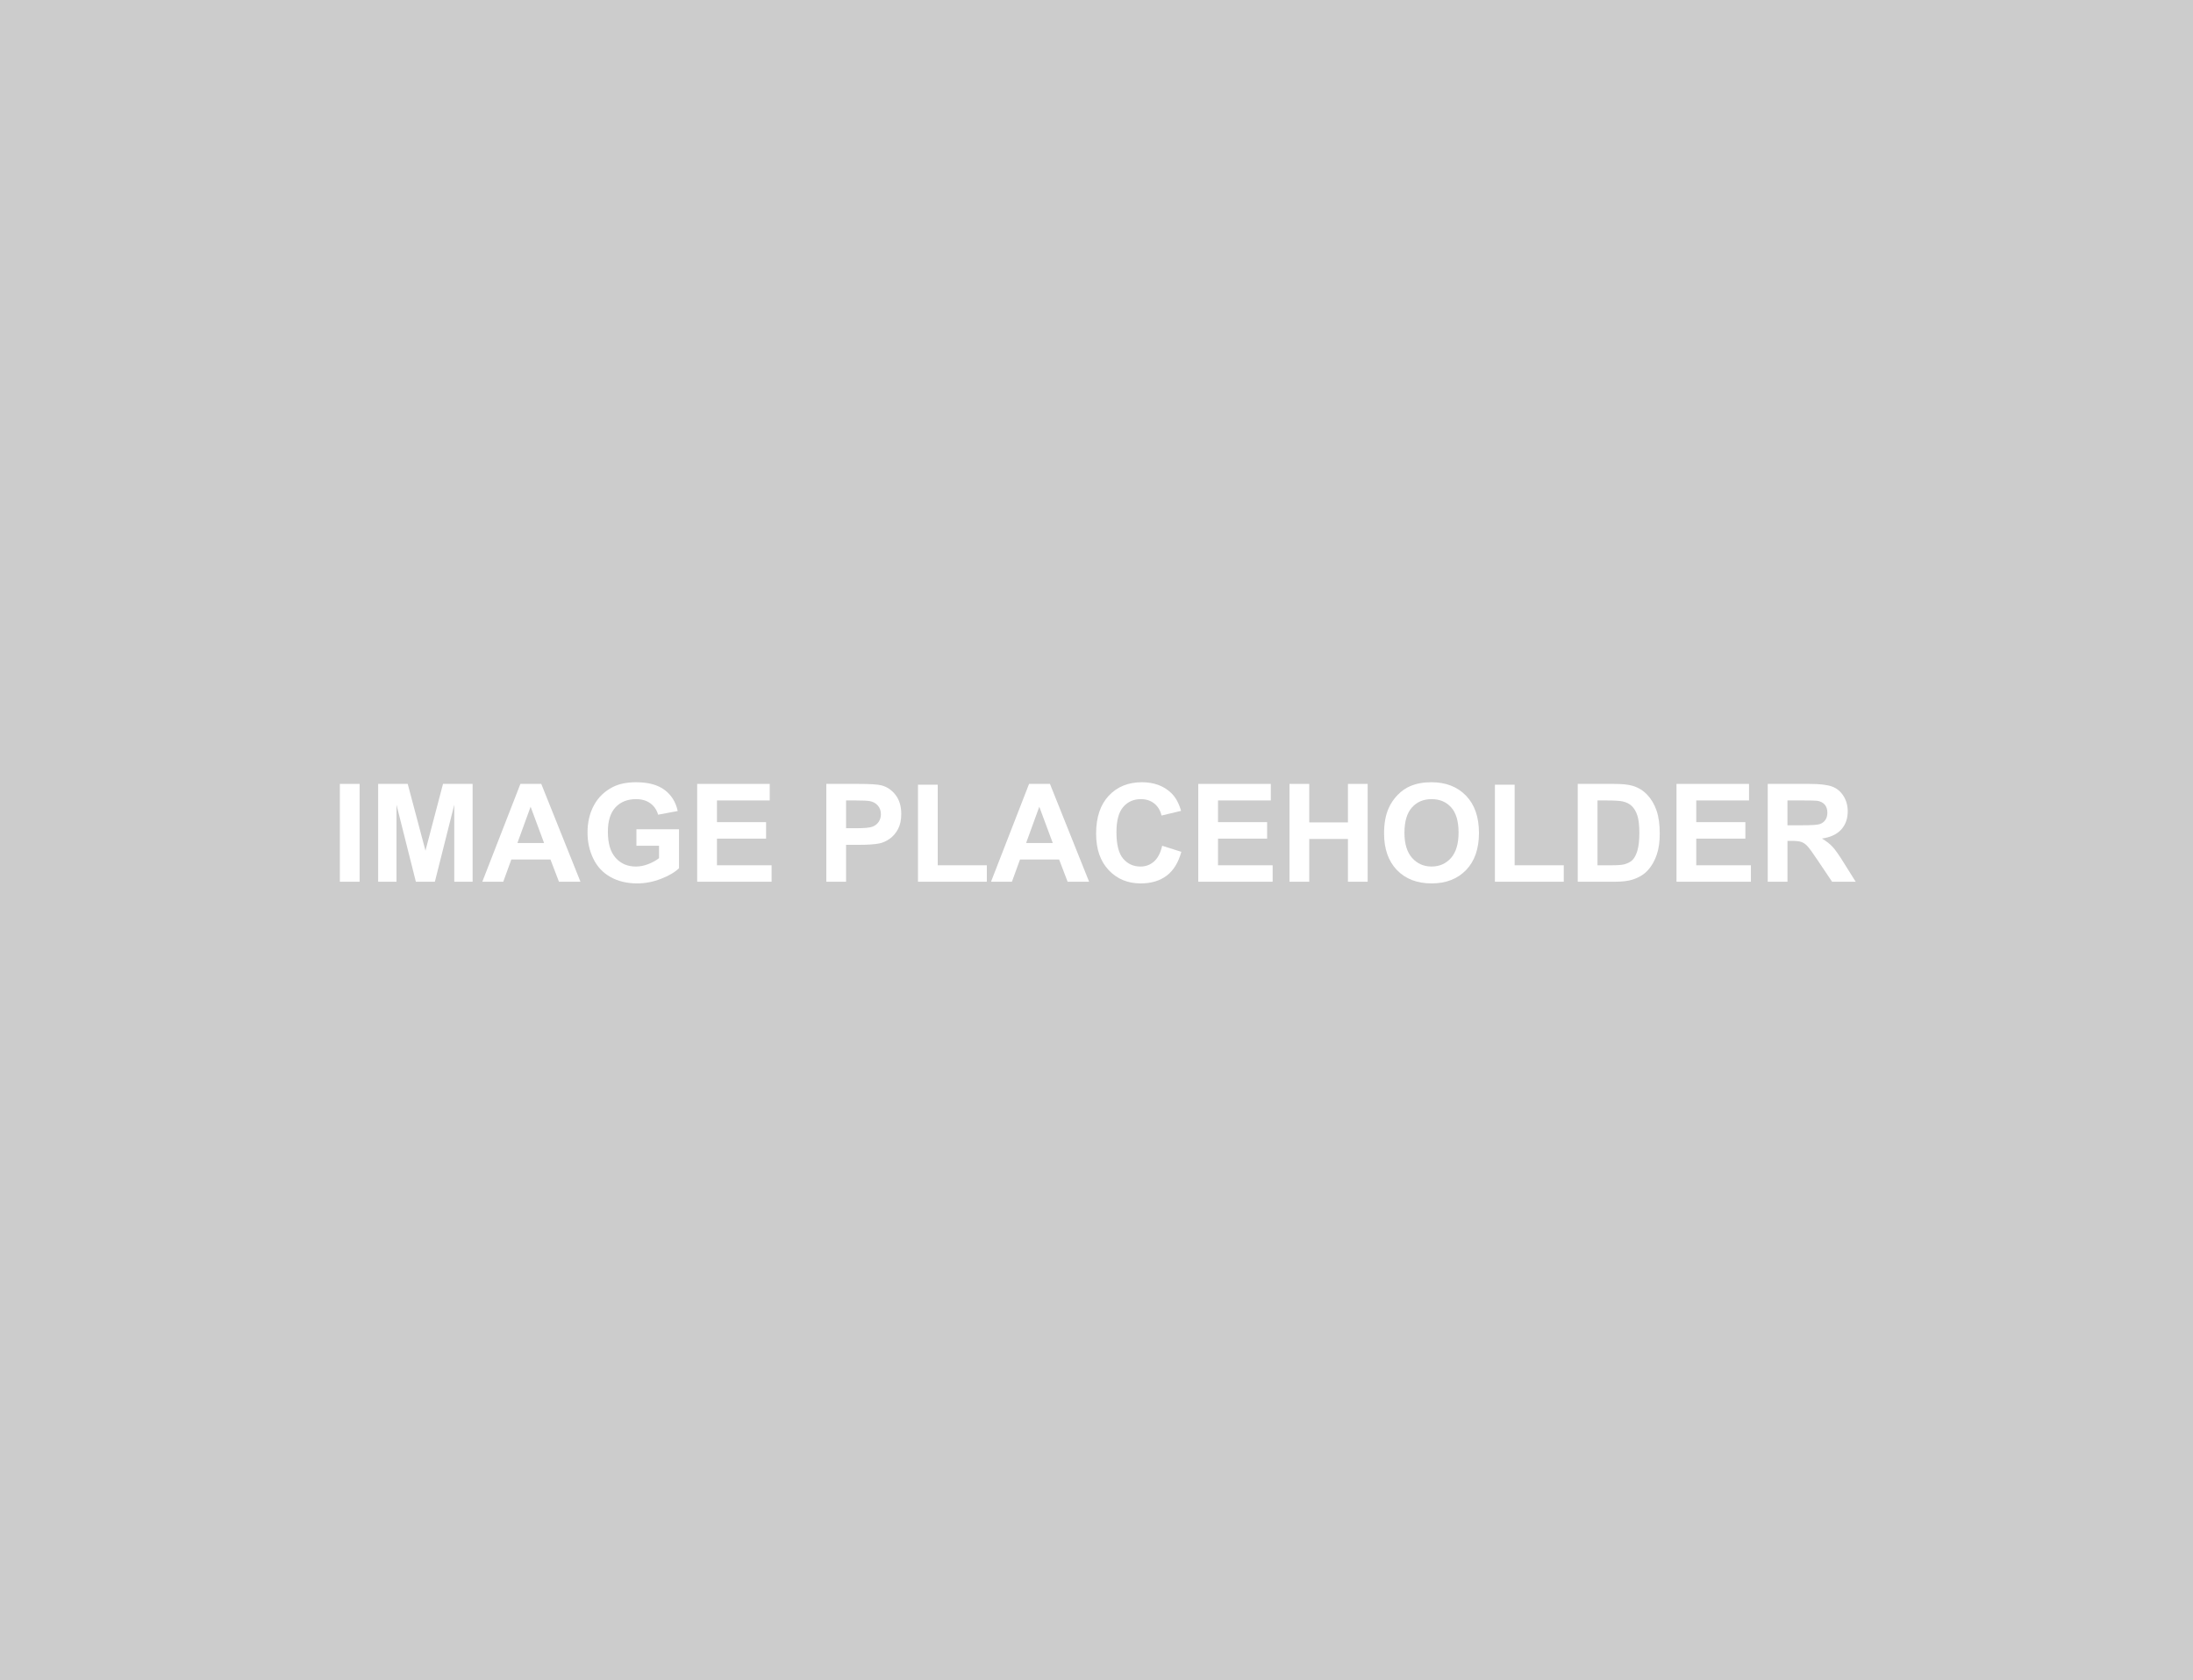
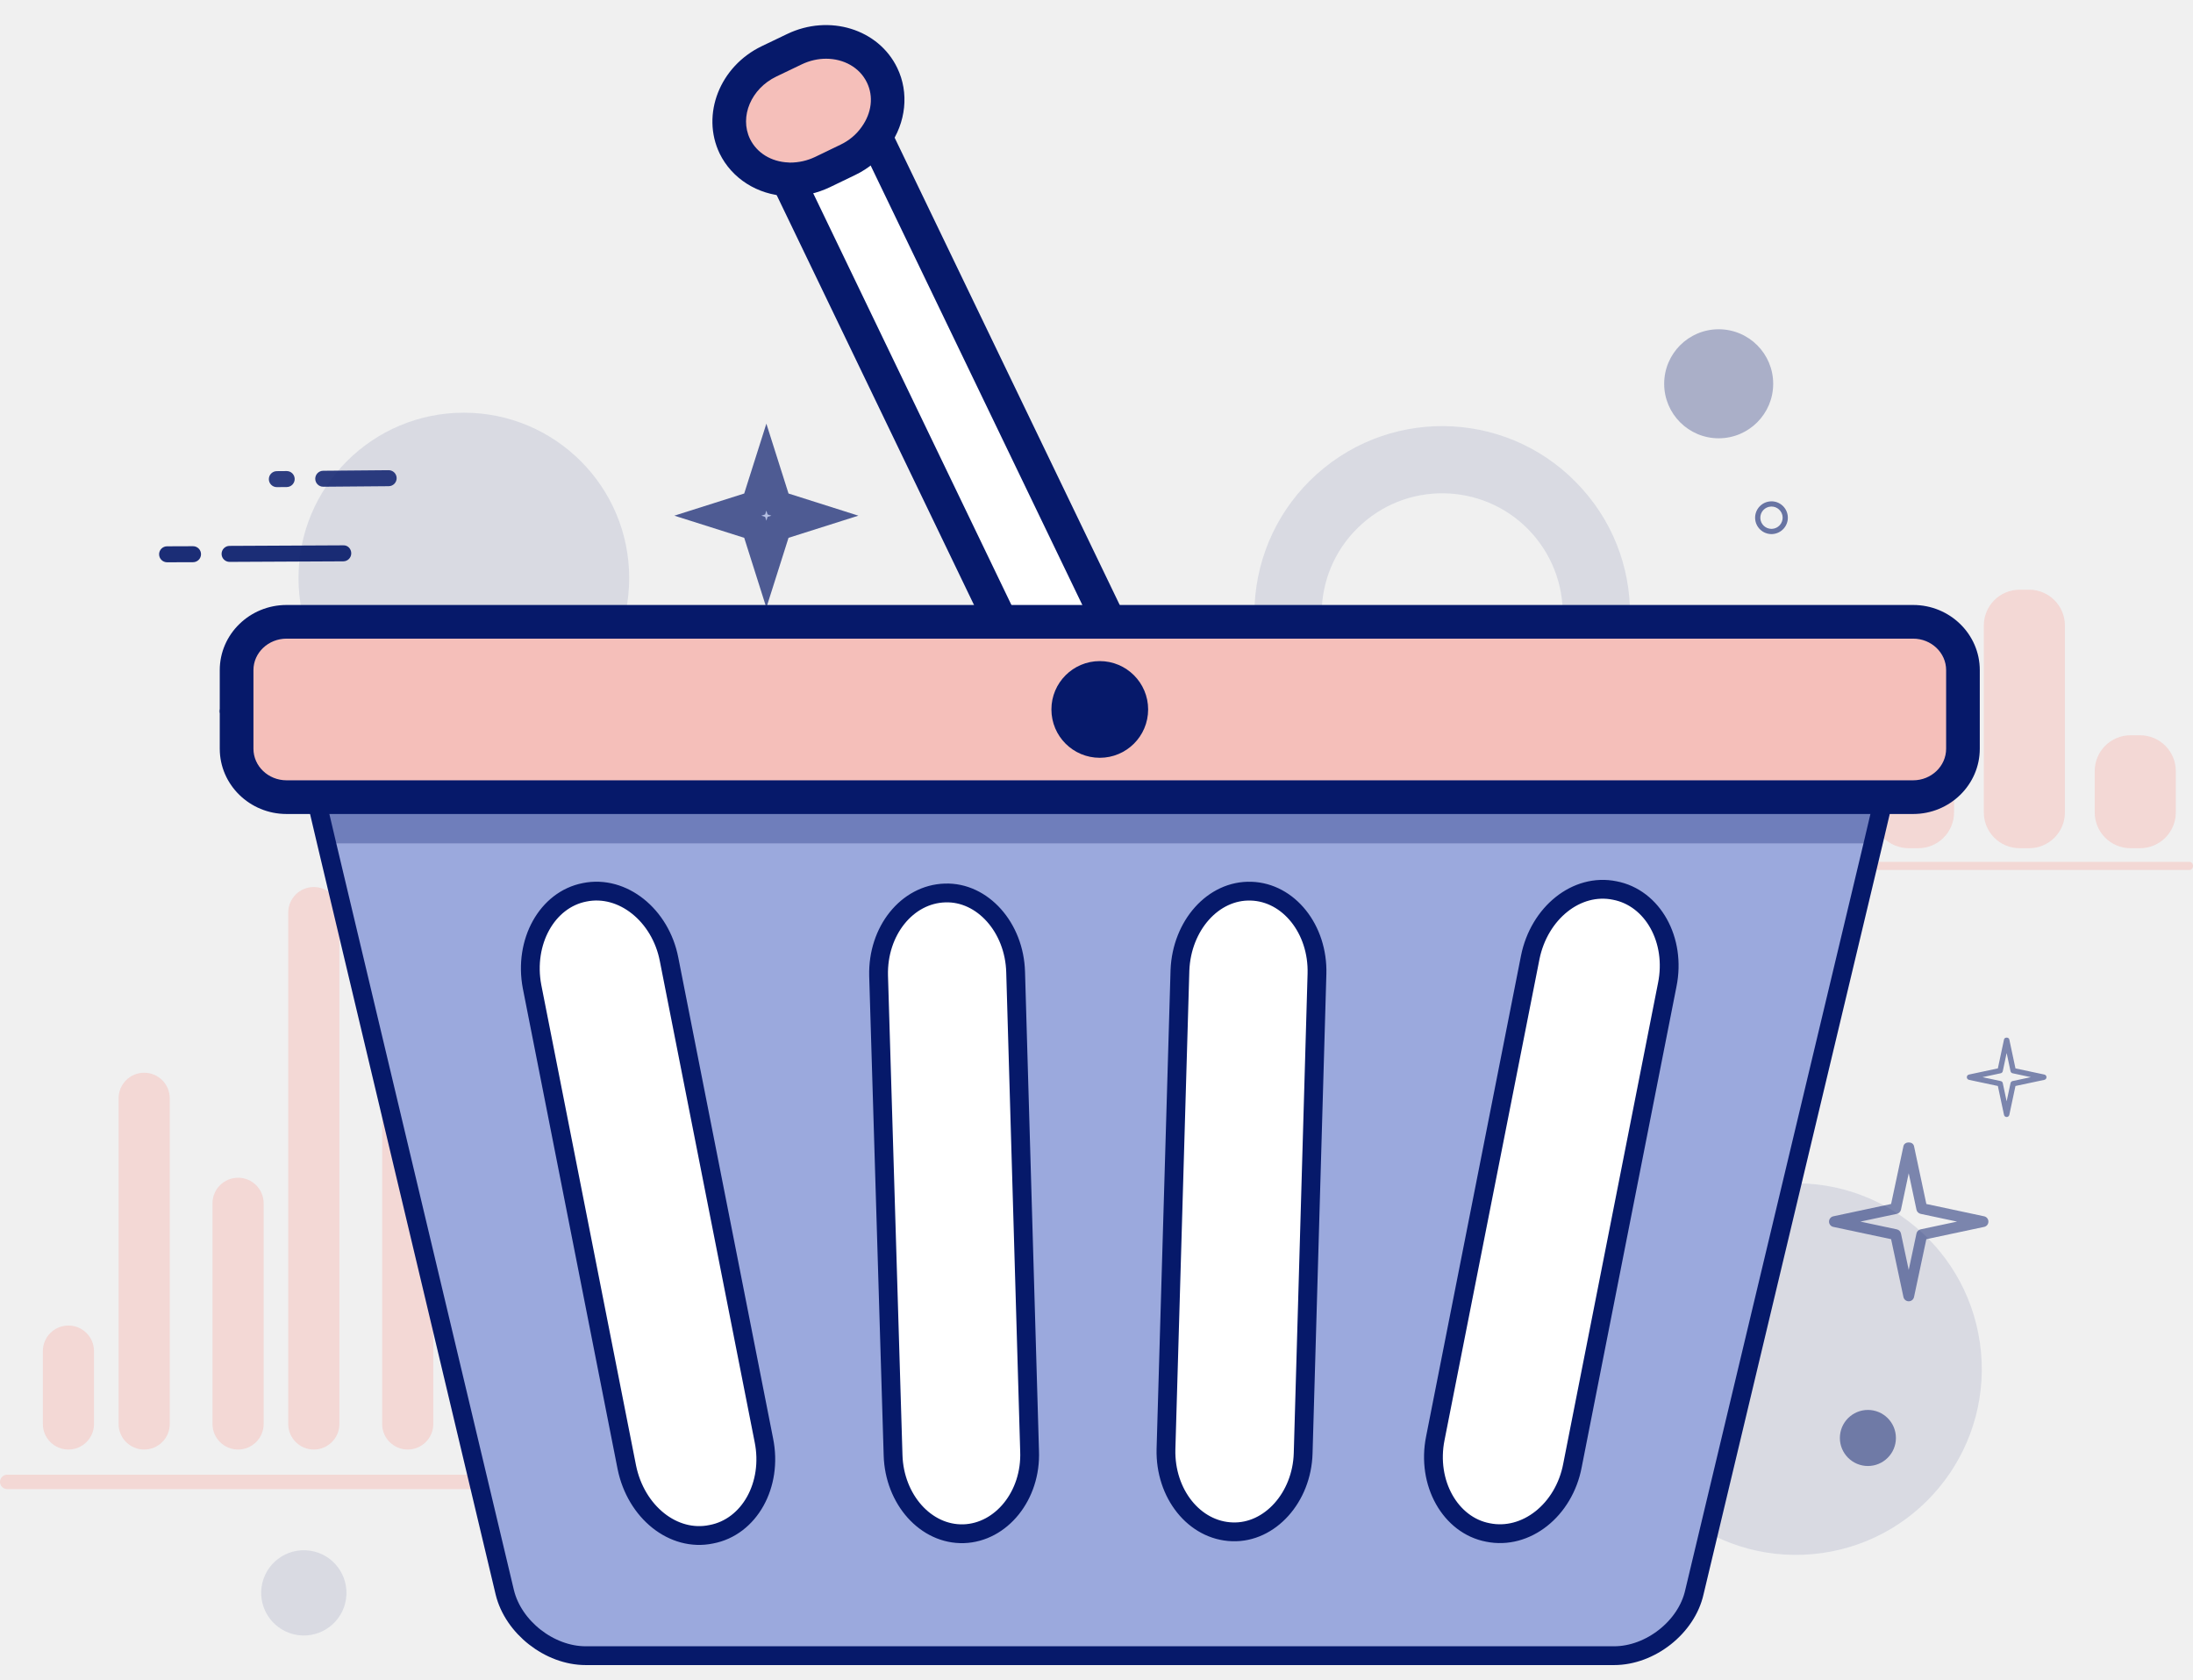
<svg xmlns="http://www.w3.org/2000/svg" version="1.1" id="Layer_1" x="0px" y="0px" width="350px" height="268px" viewBox="0 0 350 268" enable-background="new 0 0 350 268" xml:space="preserve">
-   <rect x="-19.444" y="-3.5" fill="#CCCCCC" width="388.889" height="273" />
  <g>
-     <path fill="#FFFFFF" d="M54.242,140.709v-15.612h3.151v15.612H54.242z" />
-     <path fill="#FFFFFF" d="M60.353,140.709v-15.612h4.717l2.834,10.652l2.801-10.652h4.726v15.612h-2.929v-12.29l-3.098,12.29h-3.032   l-3.093-12.29v12.29H60.353z" />
-     <path fill="#FFFFFF" d="M92.641,140.709h-3.431l-1.36-3.548h-6.241l-1.291,3.548h-3.341l6.079-15.612h3.33L92.641,140.709z    M86.836,134.534l-2.152-5.794l-2.108,5.794H86.836z" />
-     <path fill="#FFFFFF" d="M101.573,134.969v-2.628h6.796v6.215c-0.661,0.639-1.62,1.203-2.872,1.688   c-1.253,0.489-2.519,0.732-3.808,0.732c-1.634,0-3.056-0.342-4.271-1.029c-1.212-0.684-2.126-1.663-2.738-2.939   c-0.611-1.271-0.912-2.661-0.912-4.155c0-1.628,0.335-3.071,1.019-4.336c0.681-1.262,1.679-2.231,2.993-2.906   c1.002-0.519,2.246-0.778,3.74-0.778c1.937,0,3.45,0.407,4.539,1.22c1.09,0.809,1.791,1.935,2.105,3.372l-3.133,0.584   c-0.218-0.77-0.632-1.373-1.239-1.815c-0.607-0.444-1.367-0.665-2.272-0.665c-1.379,0-2.474,0.436-3.289,1.307   c-0.811,0.875-1.216,2.171-1.216,3.888c0,1.854,0.41,3.244,1.237,4.17c0.821,0.926,1.902,1.391,3.235,1.391   c0.659,0,1.321-0.132,1.986-0.392c0.665-0.255,1.233-0.571,1.707-0.946v-1.978H101.573z" />
-     <path fill="#FFFFFF" d="M111.271,140.709v-15.612h11.578v2.641h-8.422v3.462h7.838v2.63h-7.838v4.253h8.718v2.626H111.271z" />
-     <path fill="#FFFFFF" d="M131.879,140.709v-15.612h5.057c1.917,0,3.167,0.08,3.746,0.235c0.897,0.236,1.645,0.745,2.248,1.529   c0.605,0.782,0.91,1.797,0.91,3.04c0,0.959-0.175,1.764-0.525,2.418c-0.348,0.65-0.791,1.167-1.328,1.538   c-0.535,0.375-1.079,0.619-1.63,0.738c-0.753,0.152-1.844,0.225-3.273,0.225h-2.054v5.889H131.879z M135.03,127.738v4.43h1.725   c1.243,0,2.07-0.081,2.492-0.243c0.418-0.163,0.75-0.417,0.984-0.768c0.239-0.348,0.36-0.751,0.36-1.214   c0-0.568-0.168-1.038-0.504-1.402c-0.333-0.373-0.751-0.603-1.268-0.696c-0.373-0.072-1.13-0.107-2.266-0.107H135.03z" />
-     <path fill="#FFFFFF" d="M146.509,140.709v-15.484h3.151v12.858h7.837v2.626H146.509z" />
-     <path fill="#FFFFFF" d="M173.82,140.709h-3.429l-1.358-3.548h-6.24l-1.291,3.548h-3.338l6.074-15.612h3.334L173.82,140.709z    M168.02,134.534l-2.151-5.794l-2.105,5.794H168.02z" />
-     <path fill="#FFFFFF" d="M185.481,134.969l3.059,0.969c-0.469,1.709-1.247,2.973-2.338,3.8c-1.091,0.823-2.471,1.239-4.146,1.239   c-2.075,0-3.779-0.708-5.112-2.124c-1.338-1.42-2.005-3.351-2.005-5.811c0-2.598,0.671-4.616,2.013-6.053   c1.342-1.435,3.104-2.157,5.29-2.157c1.914,0,3.462,0.565,4.655,1.693c0.708,0.667,1.247,1.626,1.598,2.876l-3.116,0.745   c-0.189-0.809-0.576-1.451-1.157-1.918c-0.584-0.467-1.301-0.699-2.132-0.699c-1.165,0-2.104,0.416-2.819,1.243   c-0.725,0.834-1.087,2.176-1.087,4.037c0,1.974,0.357,3.377,1.07,4.217c0.712,0.836,1.634,1.26,2.77,1.26   c0.836,0,1.553-0.271,2.157-0.807C184.786,136.946,185.218,136.111,185.481,134.969z" />
-     <path fill="#FFFFFF" d="M191.244,140.709v-15.612h11.576v2.641h-8.427v3.462h7.838v2.63h-7.838v4.253h8.719v2.626H191.244z" />
-     <path fill="#FFFFFF" d="M205.801,140.709v-15.612h3.153v6.144h6.175v-6.144h3.148v15.612h-3.148v-6.825h-6.175v6.825H205.801z" />
-     <path fill="#FFFFFF" d="M220.896,133.001c0-1.591,0.243-2.925,0.721-4.003c0.346-0.796,0.836-1.513,1.449-2.143   c0.617-0.632,1.284-1.099,2.017-1.406c0.972-0.412,2.095-0.617,3.367-0.617c2.297,0,4.138,0.714,5.521,2.14   c1.379,1.429,2.07,3.413,2.07,5.957c0,2.513-0.684,4.491-2.054,5.911c-1.375,1.425-3.203,2.137-5.496,2.137   c-2.317,0-4.17-0.708-5.536-2.124C221.583,137.433,220.896,135.483,220.896,133.001z M224.148,132.896   c0,1.762,0.407,3.103,1.227,4.018c0.811,0.909,1.848,1.37,3.104,1.37c1.255,0,2.288-0.456,3.096-1.362   c0.802-0.901,1.21-2.264,1.21-4.069c0-1.791-0.392-3.126-1.178-4.007c-0.786-0.877-1.823-1.317-3.128-1.317   c-1.302,0-2.343,0.442-3.137,1.333C224.543,129.755,224.148,131.097,224.148,132.896z" />
-     <path fill="#FFFFFF" d="M238.584,140.709v-15.484h3.153v12.858h7.838v2.626H238.584z" />
-     <path fill="#FFFFFF" d="M251.807,125.097h5.763c1.301,0,2.293,0.099,2.973,0.3c0.917,0.266,1.703,0.748,2.354,1.437   c0.654,0.688,1.152,1.531,1.49,2.528c0.346,0.996,0.506,2.227,0.506,3.692c0,1.285-0.152,2.388-0.474,3.321   c-0.391,1.14-0.946,2.054-1.675,2.758c-0.543,0.53-1.285,0.951-2.211,1.243c-0.695,0.222-1.626,0.333-2.791,0.333h-5.936V125.097z    M254.96,127.738v10.345h2.358c0.877,0,1.515-0.054,1.905-0.152c0.511-0.128,0.936-0.35,1.276-0.646   c0.33-0.309,0.605-0.811,0.819-1.511c0.21-0.7,0.321-1.651,0.321-2.861c0-1.204-0.111-2.128-0.321-2.778   c-0.214-0.646-0.51-1.148-0.893-1.511s-0.869-0.607-1.462-0.732c-0.437-0.101-1.301-0.153-2.585-0.153H254.96z" />
-     <path fill="#FFFFFF" d="M267.568,140.709v-15.612h11.575v2.641h-8.422v3.462h7.838v2.63h-7.838v4.253h8.723v2.626H267.568z" />
-     <path fill="#FFFFFF" d="M282.128,140.709v-15.612h6.632c1.667,0,2.882,0.142,3.639,0.424c0.758,0.28,1.359,0.778,1.812,1.494   c0.457,0.716,0.684,1.535,0.684,2.459c0,1.171-0.342,2.139-1.033,2.902c-0.688,0.762-1.717,1.241-3.083,1.443   c0.679,0.395,1.238,0.833,1.688,1.309c0.44,0.48,1.038,1.319,1.79,2.538l1.907,3.042h-3.767l-2.281-3.396   c-0.811-1.214-1.362-1.976-1.663-2.292c-0.296-0.317-0.608-0.533-0.95-0.655c-0.33-0.118-0.856-0.175-1.586-0.175h-0.638v6.518   H282.128z M285.277,131.7h2.334c1.516,0,2.453-0.06,2.836-0.191c0.371-0.13,0.667-0.35,0.878-0.661   c0.218-0.311,0.32-0.702,0.32-1.169c0-0.525-0.14-0.949-0.419-1.271c-0.28-0.328-0.676-0.531-1.19-0.614   c-0.256-0.035-1.021-0.056-2.301-0.056h-2.458V131.7z" />
+     <g opacity="0.5">
+       <g id="XMLID_256_">
+         <g>
+           <g>
+             <path fill="#F5BFBA" d="M288.451,135.359h-1.516c-3.154,0-5.718-2.558-5.718-5.711V109.01c0-3.155,2.562-5.711,5.718-5.711       h1.516c3.158,0,5.715,2.557,5.715,5.711v20.638C294.166,132.802,291.609,135.359,288.451,135.359z" />
+           </g>
+         </g>
+       </g>
+       <g id="XMLID_255_">
+         <g>
+           <g>
+             <path fill="#F5BFBA" d="M306.149,135.359h-1.52c-3.153,0-5.711-2.558-5.711-5.711v-13.589c0-3.155,2.558-5.714,5.711-5.714       h1.52c3.154,0,5.712,2.559,5.712,5.714v13.589C311.861,132.802,309.305,135.359,306.149,135.359z" />
+           </g>
+         </g>
+       </g>
+       <g id="XMLID_254_">
+         <g>
+           <g>
+             <path fill="#F5BFBA" d="M323.845,135.359h-1.516c-3.154,0-5.711-2.558-5.711-5.711V99.817c0-3.154,2.557-5.711,5.711-5.711       h1.516c3.154,0,5.711,2.557,5.711,5.711v29.831C329.556,132.802,326.999,135.359,323.845,135.359z" />
+           </g>
+         </g>
+       </g>
+       <g id="XMLID_253_">
+         <g>
+           <g>
+             <path fill="#F5BFBA" d="M341.544,135.359h-1.516c-3.155,0-5.712-2.558-5.712-5.711v-6.598c0-3.155,2.557-5.713,5.712-5.713       h1.516c3.153,0,5.71,2.559,5.71,5.713v6.598C347.254,132.802,344.697,135.359,341.544,135.359z" />
+           </g>
+         </g>
+       </g>
+       <g>
+         <g>
+           <g>
+             <path fill="#F5BFBA" d="M349.427,138.835h-70.374c-0.314,0-0.576-0.295-0.576-0.655c0-0.356,0.262-0.646,0.576-0.646h70.374       c0.315,0,0.573,0.291,0.573,0.646C350,138.54,349.742,138.835,349.427,138.835z" />
+           </g>
+         </g>
+       </g>
+     </g>
+     <g opacity="0.1">
+       <g>
+         <path fill="#06196A" d="M252.51,78.007c-11.027-12.354-29.945-13.411-42.299-2.388c-12.355,11.023-13.413,29.989-2.393,42.299     c11.07,12.352,29.99,13.409,42.348,2.386C262.473,109.283,263.575,90.317,252.51,78.007z M242.999,112.315     c-7.897,7.071-20.069,6.383-27.144-1.516c-7.119-7.946-6.426-20.116,1.518-27.19c7.898-7.071,20.07-6.382,27.143,1.517     C251.592,93.072,250.941,105.242,242.999,112.315z" />
+       </g>
+     </g>
+     <g opacity="0.1">
+       <g>
+         <path fill="#06196A" d="M290.799,247.84c-16.212,2.294-31.215-8.988-33.513-25.197c-2.294-16.216,8.987-31.22,25.2-33.513     c16.211-2.294,31.214,8.989,33.51,25.2C318.29,230.542,307.011,245.544,290.799,247.84z" />
+       </g>
+     </g>
+     <g opacity="0.69">
+       <g>
+         <polygon fill="#9BA9DD" points="114.566,82.291 120.447,80.427 122.311,74.547 124.175,80.427 130.056,82.291 124.175,84.155      122.311,90.037 120.447,84.155    " />
+         <path fill="#06196A" d="M122.311,96.979l-3.536-11.152l-11.151-3.535l11.151-3.536l3.536-11.147l3.536,11.147l11.152,3.536     l-11.152,3.535L122.311,96.979z M121.508,82.291l0.61,0.192l0.193,0.61l0.193-0.61l0.61-0.192l-0.61-0.193l-0.193-0.61     l-0.193,0.61L121.508,82.291z" />
+       </g>
+       <g>
+         <path fill="#06196A" d="M122.311,90.898c-0.375,0-0.707-0.243-0.822-0.602l-1.729-5.455l-5.455-1.728     c-0.358-0.115-0.602-0.446-0.602-0.823c0-0.375,0.244-0.709,0.602-0.822l5.455-1.729l1.729-5.453     c0.228-0.719,1.416-0.719,1.643,0l1.731,5.453l5.453,1.729c0.358,0.113,0.602,0.447,0.602,0.822c0,0.376-0.244,0.708-0.602,0.823     l-5.453,1.728l-1.731,5.455C123.02,90.655,122.686,90.898,122.311,90.898z M117.417,82.291l3.29,1.043     c0.269,0.085,0.478,0.294,0.562,0.562l1.042,3.286l1.042-3.286c0.086-0.269,0.293-0.477,0.562-0.562l3.29-1.043l-3.29-1.041     c-0.269-0.086-0.475-0.297-0.562-0.563l-1.042-3.288l-1.042,3.288c-0.084,0.267-0.293,0.478-0.562,0.563L117.417,82.291z" />
+       </g>
+     </g>
+     <g opacity="0.5">
+       <g>
+         <path fill="#06196A" d="M304.631,207.664c-0.408,0-0.759-0.287-0.844-0.68l-1.969-9.231l-9.226-1.962     c-0.394-0.082-0.681-0.434-0.681-0.844c0-0.406,0.287-0.758,0.681-0.846l9.226-1.966l1.969-9.227     c0.171-0.795,1.516-0.795,1.688,0l1.968,9.227l9.226,1.966c0.397,0.088,0.68,0.438,0.68,0.846c0,0.41-0.281,0.762-0.68,0.844     l-9.226,1.962l-1.968,9.231C305.389,207.377,305.04,207.664,304.631,207.664z M296.912,194.947l5.816,1.236     c0.332,0.074,0.59,0.328,0.664,0.664l1.237,5.816l1.237-5.816c0.072-0.336,0.33-0.59,0.663-0.664l5.817-1.236l-5.817-1.237     c-0.333-0.073-0.591-0.332-0.663-0.663l-1.237-5.818l-1.237,5.818c-0.074,0.331-0.332,0.59-0.664,0.663L296.912,194.947z" />
+       </g>
+     </g>
+     <g opacity="0.5">
+       <g>
+         <path fill="#06196A" d="M320.26,178.256c-0.201,0-0.381-0.139-0.422-0.335l-0.982-4.616l-4.612-0.979     c-0.197-0.046-0.341-0.222-0.341-0.427c0-0.2,0.144-0.377,0.341-0.418l4.612-0.983l0.982-4.612c0.082-0.402,0.763-0.402,0.845,0     l0.983,4.612l4.612,0.983c0.196,0.041,0.341,0.218,0.341,0.418c0,0.205-0.145,0.381-0.341,0.427l-4.612,0.979l-0.983,4.616     C320.642,178.117,320.46,178.256,320.26,178.256z M316.404,171.896l2.903,0.623c0.169,0.033,0.298,0.164,0.333,0.328l0.618,2.909     l0.619-2.909c0.036-0.164,0.164-0.295,0.331-0.328l2.909-0.623l-2.909-0.619c-0.167-0.035-0.295-0.168-0.331-0.332l-0.619-2.903     l-0.618,2.903c-0.035,0.164-0.164,0.297-0.333,0.332L316.404,171.896z" />
+       </g>
+     </g>
+     <g opacity="0.58">
+       <g>
+         <path fill="#06196A" d="M282.729,85.231c-1.394,0-2.549-1.097-2.613-2.498c-0.029-0.696,0.213-1.364,0.684-1.878     c0.473-0.516,1.114-0.815,1.812-0.846c0.688-0.037,1.363,0.208,1.877,0.68c0.516,0.472,0.812,1.112,0.847,1.811     c0.065,1.438-1.053,2.659-2.489,2.729C282.802,85.231,282.766,85.231,282.729,85.231z M282.729,80.836     c-0.025,0-0.054,0-0.082,0.002c-0.477,0.021-0.914,0.226-1.237,0.575c-0.319,0.353-0.483,0.808-0.464,1.283     c0.041,0.954,0.832,1.702,1.783,1.702c0.024,0,0.049,0,0.078-0.002c0.979-0.043,1.741-0.877,1.7-1.86     c-0.021-0.475-0.229-0.913-0.583-1.235C283.598,81,283.17,80.836,282.729,80.836z" />
+       </g>
+     </g>
+     <g opacity="0.5">
+       <g>
+         <path fill="#06196A" d="M298.116,225.002c2.467,0,4.47,2,4.47,4.475c0,2.467-2.003,4.471-4.47,4.471     c-2.472,0-4.474-2.004-4.474-4.471C293.643,227.002,295.646,225.002,298.116,225.002z" />
+       </g>
+     </g>
+     <g opacity="0.3">
+       <g>
+         <path fill="#06196A" d="M282.999,61.245c0,4.803-3.894,8.699-8.702,8.699c-4.803,0-8.697-3.896-8.697-8.699     c0-4.806,3.896-8.7,8.697-8.7C279.105,52.545,282.999,56.438,282.999,61.245z" />
+       </g>
+     </g>
+     <g opacity="0.5">
+       <g id="XMLID_241_">
+         <g id="XMLID_242_">
+           <g id="XMLID_252_">
+             <g>
+               <g>
+                 <path fill="#F5BFBA" d="M10.92,231.32L10.92,231.32c-2.253,0-4.08-1.828-4.08-4.08v-11.624c0-2.253,1.827-4.081,4.08-4.081         l0,0c2.256,0,4.083,1.828,4.083,4.081v11.624C15.003,229.492,13.176,231.32,10.92,231.32z" />
+               </g>
+             </g>
+           </g>
+           <g id="XMLID_251_">
+             <g>
+               <g>
+                 <path fill="#F5BFBA" d="M23.009,231.32L23.009,231.32c-2.254,0-4.081-1.828-4.081-4.08v-51.967         c0-2.254,1.827-4.082,4.081-4.082l0,0c2.255,0,4.083,1.828,4.083,4.082v51.967C27.091,229.492,25.264,231.32,23.009,231.32z" />
+               </g>
+             </g>
+           </g>
+           <g id="XMLID_250_">
+             <g>
+               <g>
+                 <path fill="#F5BFBA" d="M37.997,231.32L37.997,231.32c-2.255,0-4.082-1.828-4.082-4.08v-35.211         c0-2.254,1.827-4.08,4.082-4.08l0,0c2.253,0,4.081,1.826,4.081,4.08v35.211C42.078,229.492,40.25,231.32,37.997,231.32z" />
+               </g>
+             </g>
+           </g>
+           <g id="XMLID_249_">
+             <g>
+               <g>
+                 <path fill="#F5BFBA" d="M50.085,231.32L50.085,231.32c-2.255,0-4.082-1.828-4.082-4.08v-81.605         c0-2.253,1.827-4.078,4.082-4.078l0,0c2.253,0,4.081,1.825,4.081,4.078v81.605C54.166,229.492,52.338,231.32,50.085,231.32z" />
+               </g>
+             </g>
+           </g>
+           <g id="XMLID_248_">
+             <g>
+               <g>
+                 <path fill="#F5BFBA" d="M65.072,231.32L65.072,231.32c-2.255,0-4.081-1.828-4.081-4.08v-50.168         c0-2.254,1.826-4.081,4.081-4.081l0,0c2.254,0,4.081,1.827,4.081,4.081v50.168C69.153,229.492,67.326,231.32,65.072,231.32z" />
+               </g>
+             </g>
+           </g>
+           <g id="XMLID_247_">
+             <g>
+               <g>
+                 <path fill="#F5BFBA" d="M77.16,231.32L77.16,231.32c-2.253,0-4.081-1.828-4.081-4.08v-64.286         c0-2.259,1.828-4.085,4.081-4.085l0,0c2.253,0,4.081,1.826,4.081,4.085v64.286C81.241,229.492,79.414,231.32,77.16,231.32z" />
+               </g>
+             </g>
+           </g>
+           <g id="XMLID_246_">
+             <g>
+               <g>
+                 <path fill="#F5BFBA" d="M92.147,231.32L92.147,231.32c-2.254,0-4.081-1.828-4.081-4.08v-57.729         c0-2.258,1.827-4.084,4.081-4.084l0,0c2.253,0,4.082,1.826,4.082,4.084v57.729C96.229,229.492,94.4,231.32,92.147,231.32z" />
+               </g>
+             </g>
+           </g>
+           <g id="XMLID_245_">
+             <g>
+               <g>
+                 <path fill="#F5BFBA" d="M104.235,231.32L104.235,231.32c-2.254,0-4.081-1.828-4.081-4.08V121.865         c0-2.255,1.827-4.081,4.081-4.081l0,0c2.255,0,4.08,1.825,4.08,4.081V227.24C108.315,229.492,106.49,231.32,104.235,231.32z" />
+               </g>
+             </g>
+           </g>
+           <g id="XMLID_244_">
+             <g>
+               <g>
+                 <path fill="#F5BFBA" d="M119.222,231.32L119.222,231.32c-2.253,0-4.081-1.828-4.081-4.08v-65.487         c0-2.253,1.828-4.08,4.081-4.08l0,0c2.255,0,4.081,1.827,4.081,4.08v65.487C123.302,229.492,121.477,231.32,119.222,231.32z" />
+               </g>
+             </g>
+           </g>
+           <g id="XMLID_243_">
+             <g>
+               <g>
+                 <path fill="#F5BFBA" d="M131.31,231.32L131.31,231.32c-2.253,0-4.08-1.828-4.08-4.08v-81.625c0-2.256,1.827-4.079,4.08-4.079         l0,0c2.256,0,4.083,1.823,4.083,4.079v81.625C135.393,229.492,133.565,231.32,131.31,231.32z" />
+               </g>
+             </g>
+           </g>
+         </g>
+       </g>
+       <g>
+         <g>
+           <g>
+             <path fill="#F5BFBA" d="M141.085,237.634H1.147c-0.631,0-1.147-0.516-1.147-1.151c0-0.631,0.516-1.146,1.147-1.146h139.938       c0.631,0,1.148,0.516,1.148,1.146C142.233,237.118,141.716,237.634,141.085,237.634z" />
+           </g>
+         </g>
+       </g>
+     </g>
+     <g opacity="0.1">
+       <g>
+         <path fill="#06196A" d="M47.535,260.934c3.722,0.523,7.166-2.065,7.693-5.785c0.526-3.724-2.063-7.17-5.786-7.693     c-3.72-0.523-7.166,2.064-7.692,5.785C41.224,256.959,43.813,260.404,47.535,260.934z" />
+       </g>
+     </g>
+     <g opacity="0.1">
+       <g>
+         <circle fill="#06196A" cx="74.03" cy="92.248" r="26.389" />
+       </g>
+     </g>
+     <g opacity="0.43">
+       <g>
+         <path fill="#06196A" d="M41.635,120.157L41.635,120.157c-0.213,0-0.397-0.15-0.442-0.359l-1.028-4.833l-4.834-1.032     c-0.208-0.043-0.357-0.228-0.357-0.441c0-0.212,0.149-0.397,0.357-0.439l4.834-1.031l1.028-4.833c0.09-0.419,0.794-0.419,0.885,0     l1.028,4.833l4.834,1.031c0.209,0.042,0.358,0.227,0.358,0.439c0,0.213-0.149,0.398-0.358,0.441l-4.834,1.032l-1.028,4.833     C42.033,120.007,41.849,120.157,41.635,120.157z M37.592,113.493l3.048,0.652c0.174,0.035,0.31,0.174,0.348,0.346l0.647,3.046     l0.649-3.046c0.037-0.172,0.172-0.312,0.349-0.346l3.046-0.652l-3.046-0.649c-0.176-0.035-0.312-0.171-0.349-0.346l-0.649-3.046     l-0.647,3.046c-0.039,0.174-0.174,0.311-0.348,0.346L37.592,113.493z" />
+       </g>
+     </g>
+     <g opacity="0.91">
+       <g>
+         <g>
+           <path fill="#06196A" d="M36.64,89.667c-0.701,0-1.273-0.567-1.275-1.27c-0.003-0.705,0.564-1.278,1.268-1.283l18.146-0.088      c0.735-0.039,1.276,0.565,1.28,1.27c0.003,0.705-0.564,1.278-1.268,1.283l-18.146,0.088      C36.643,89.667,36.642,89.667,36.64,89.667z" />
+         </g>
+       </g>
+       <g>
+         <g>
+           <path fill="#06196A" d="M26.667,89.73c-0.701,0-1.272-0.569-1.274-1.271c-0.002-0.705,0.567-1.276,1.27-1.278l4.142-0.015h0.003      c0.701,0,1.273,0.57,1.275,1.27c0.002,0.706-0.565,1.277-1.27,1.281l-4.142,0.014C26.671,89.73,26.669,89.73,26.667,89.73z" />
+         </g>
+       </g>
+     </g>
+     <g opacity="0.83">
+       <g>
+         <g>
+           <path fill="#06196A" d="M51.587,77.675c-0.698,0-1.268-0.563-1.274-1.264c-0.006-0.703,0.56-1.28,1.262-1.286l10.445-0.09      c0.002,0,0.006,0,0.006,0c0.703,0,1.272,0.565,1.278,1.266c0.006,0.703-0.56,1.28-1.264,1.287l-10.443,0.087      C51.593,77.675,51.589,77.675,51.587,77.675z" />
+         </g>
+       </g>
+       <g>
+         <g>
+           <path fill="#06196A" d="M44.182,77.739c-0.698,0-1.268-0.565-1.273-1.264c-0.007-0.705,0.559-1.281,1.263-1.289l1.574-0.013      c0,0,0.008,0,0.012,0c0.698,0,1.268,0.563,1.274,1.263c0.006,0.705-0.559,1.28-1.264,1.288l-1.573,0.014      C44.19,77.739,44.186,77.739,44.182,77.739z" />
+         </g>
+       </g>
+     </g>
+     <g>
+       <g>
+         <g>
+           <path fill="#FFFFFF" d="M313.283,106.936v12.551c0,4.271-3.557,7.725-7.948,7.725h-4.642l-1.738,7.378l-28.534,119.508      c-1.247,5.582-7.03,10.12-12.815,10.12H93.479c-5.785,0-11.568-4.538-12.918-10.12L52.13,134.59l-1.737-7.378h-4.66      c-4.415,0-7.971-3.454-7.971-7.725v-12.551c0-4.251,3.556-7.705,7.971-7.705h113.99l-33.991-70.619      c-3.617-0.144-6.887-2.063-8.462-5.293c-2.35-4.906,0.103-10.955,5.478-13.531l4.048-1.942      c5.354-2.574,11.629-0.735,13.98,4.148c1.553,3.19,1.022,6.91-1.063,9.812l37.303,77.424h128.32      C309.728,99.231,313.283,102.685,313.283,106.936z" />
+         </g>
+       </g>
+       <g>
+         <g>
+           <g>
+             <g>
+               <path fill="#FFFFFF" d="M183.003,115.114c-0.471,0.797-1.208,1.491-2.188,1.96l-6.273,3.025        c-0.469,0.226-0.981,0.369-1.45,0.431c-1.675,0.305-3.251-0.308-3.883-1.617l-9.485-19.682l-33.991-70.619l-4.373-9.075        c-0.797-1.676,0.246-3.884,2.411-4.907l6.275-3.023c2.126-1.022,4.54-0.512,5.336,1.186l4.333,9.013l37.302,77.424        l4.272,8.891l1.839,3.781l0.123,0.266C183.68,113.068,183.557,114.152,183.003,115.114z" />
+             </g>
+             <g>
+               <path fill="#06196A" d="M172.206,123.307c-2.321,0-4.439-1.198-5.418-3.22l-47.853-99.382        c-0.644-1.354-0.705-2.907-0.177-4.386c0.627-1.756,2.037-3.257,3.866-4.12l6.253-3.014c1.851-0.893,3.927-1.036,5.696-0.407        c1.465,0.522,2.614,1.539,3.238,2.87l47.875,99.386c0.795,1.658,0.668,3.64-0.353,5.415c-0.007,0.012-0.013,0.022-0.015,0.033        c-0.771,1.296-1.926,2.341-3.344,3.019l-6.267,3.02c-0.718,0.342-1.496,0.574-2.268,0.676        C173.027,123.273,172.612,123.307,172.206,123.307z M132.269,13.773c-0.291,0-0.657,0.063-1.059,0.258l-6.272,3.021        c-0.653,0.309-1,0.756-1.115,1.075c-0.051,0.143-0.046,0.234-0.036,0.254l47.844,99.366c0.032,0.066,0.392,0.242,0.978,0.137        c0.348-0.05,0.582-0.121,0.78-0.213l6.261-3.019c0.455-0.217,0.811-0.525,1.031-0.894c0.139-0.248,0.145-0.416,0.135-0.448        l-6.225-12.917l-41.634-86.435C132.893,13.877,132.64,13.773,132.269,13.773z" />
+             </g>
+           </g>
+         </g>
+         <g>
+           <g>
+             <path fill="#F5BFBA" d="M139.712,21.807c-1.063,1.512-2.554,2.821-4.394,3.7l-4.068,1.96c-1.635,0.778-3.351,1.166-5.027,1.166       c-0.165,0-0.328,0-0.492-0.021c-3.617-0.144-6.887-2.063-8.462-5.293c-2.35-4.906,0.103-10.955,5.478-13.531l4.048-1.942       c5.354-2.574,11.629-0.735,13.98,4.148C142.329,15.185,141.798,18.905,139.712,21.807z" />
+           </g>
+           <g>
+             <path fill="#06196A" d="M126.221,31.32c-0.229,0-0.459-0.004-0.686-0.026c-4.652-0.215-8.739-2.814-10.681-6.796       c-2.991-6.242,0.033-13.921,6.732-17.134l4.047-1.94c6.699-3.216,14.579-0.796,17.563,5.406       c1.917,3.94,1.424,8.745-1.294,12.537c-1.375,1.946-3.249,3.525-5.426,4.566l-4.059,1.956       C130.439,30.827,128.303,31.32,126.221,31.32z M131.84,9.371c-1.28,0-2.611,0.289-3.879,0.897l-4.05,1.942       c-4.029,1.93-5.92,6.393-4.218,9.947c1.096,2.248,3.396,3.663,6.146,3.772l0.221,0.018c1.451,0,2.791-0.313,4.038-0.905       l4.054-1.957c1.36-0.649,2.52-1.622,3.364-2.825l0.014-0.021c1.594-2.218,1.906-4.862,0.83-7.069       C137.191,10.743,134.633,9.371,131.84,9.371z" />
+           </g>
+         </g>
+         <g>
+           <g>
+             <path fill="#9BA9DD" stroke="#06196A" stroke-width="3" stroke-miterlimit="10" d="M49.35,122.736l1.043,4.476l1.737,7.378       l28.431,119.508c1.35,5.582,7.133,10.12,12.918,10.12h164.126c5.785,0,11.568-4.538,12.815-10.12l28.534-119.508l1.738-7.378       l1.043-4.476H49.35z M113.529,244.84c-6.07,1.27-12.039-3.556-13.489-10.688l-15.126-76.707       c-1.348-7.139,2.393-13.881,8.38-15.045c6.072-1.246,12.141,3.66,13.491,10.709l15.125,76.711       C123.362,236.95,119.601,243.697,113.529,244.84z M153.816,244.758c-6.071,0.188-11.078-5.498-11.283-12.527l-2.311-76.523       c-0.183-7.137,4.537-13.02,10.609-13.204c5.967-0.207,11.078,5.498,11.262,12.631l2.227,76.425       C164.607,238.688,159.784,244.553,153.816,244.758z M207.982,231.926c-0.205,7.049-5.318,12.733-11.283,12.529       c-6.07-0.186-10.792-6.072-10.61-13.206l2.229-76.423c0.287-7.113,5.293-12.816,11.363-12.61       c5.99,0.185,10.711,6.07,10.506,13.203L207.982,231.926z M266.091,157.157l-15.128,76.71       c-1.347,7.13-7.419,11.936-13.508,10.686c-5.973-1.139-9.812-7.886-8.381-15.02l15.146-76.729       c1.43-7.115,7.418-11.938,13.491-10.693C263.779,143.275,267.54,150.023,266.091,157.157z" />
+           </g>
+         </g>
+         <g opacity="0.3">
+           <g>
+             <polygon fill="#06196A" points="301.736,122.736 300.693,127.212 298.955,134.59 52.13,134.59 50.393,127.212 49.35,122.736             " />
+           </g>
+         </g>
+         <g>
+           <g>
+             <path fill="#F5BFBA" d="M313.283,106.936v12.551c0,4.271-3.557,7.725-7.948,7.725H45.732c-4.415,0-7.971-3.454-7.971-7.725       v-12.551c0-4.251,3.556-7.705,7.971-7.705h259.603C309.728,99.231,313.283,102.685,313.283,106.936z" />
+           </g>
+           <g>
+             <path fill="#06196A" d="M305.335,129.9H45.732c-5.877,0-10.658-4.671-10.658-10.416v-12.548       c0-5.729,4.781-10.392,10.658-10.392h259.603c5.866,0,10.636,4.662,10.636,10.392v12.548       C315.971,125.229,311.201,129.9,305.335,129.9z M45.732,101.917c-2.913,0-5.283,2.253-5.283,5.019v12.548       c0,2.78,2.37,5.04,5.283,5.04h259.603c2.9,0,5.265-2.259,5.265-5.04v-12.548c0-2.765-2.363-5.019-5.265-5.019H45.732z" />
+           </g>
+         </g>
+         <g>
+           <g>
+             <path fill="#06196A" d="M183.241,113.21c0,4.281-3.462,7.721-7.72,7.721c-4.255,0-7.717-3.44-7.717-7.721       c0-4.254,3.462-7.71,7.717-7.71C179.779,105.5,183.241,108.956,183.241,113.21z" />
+           </g>
+         </g>
+       </g>
+     </g>
  </g>
</svg>
